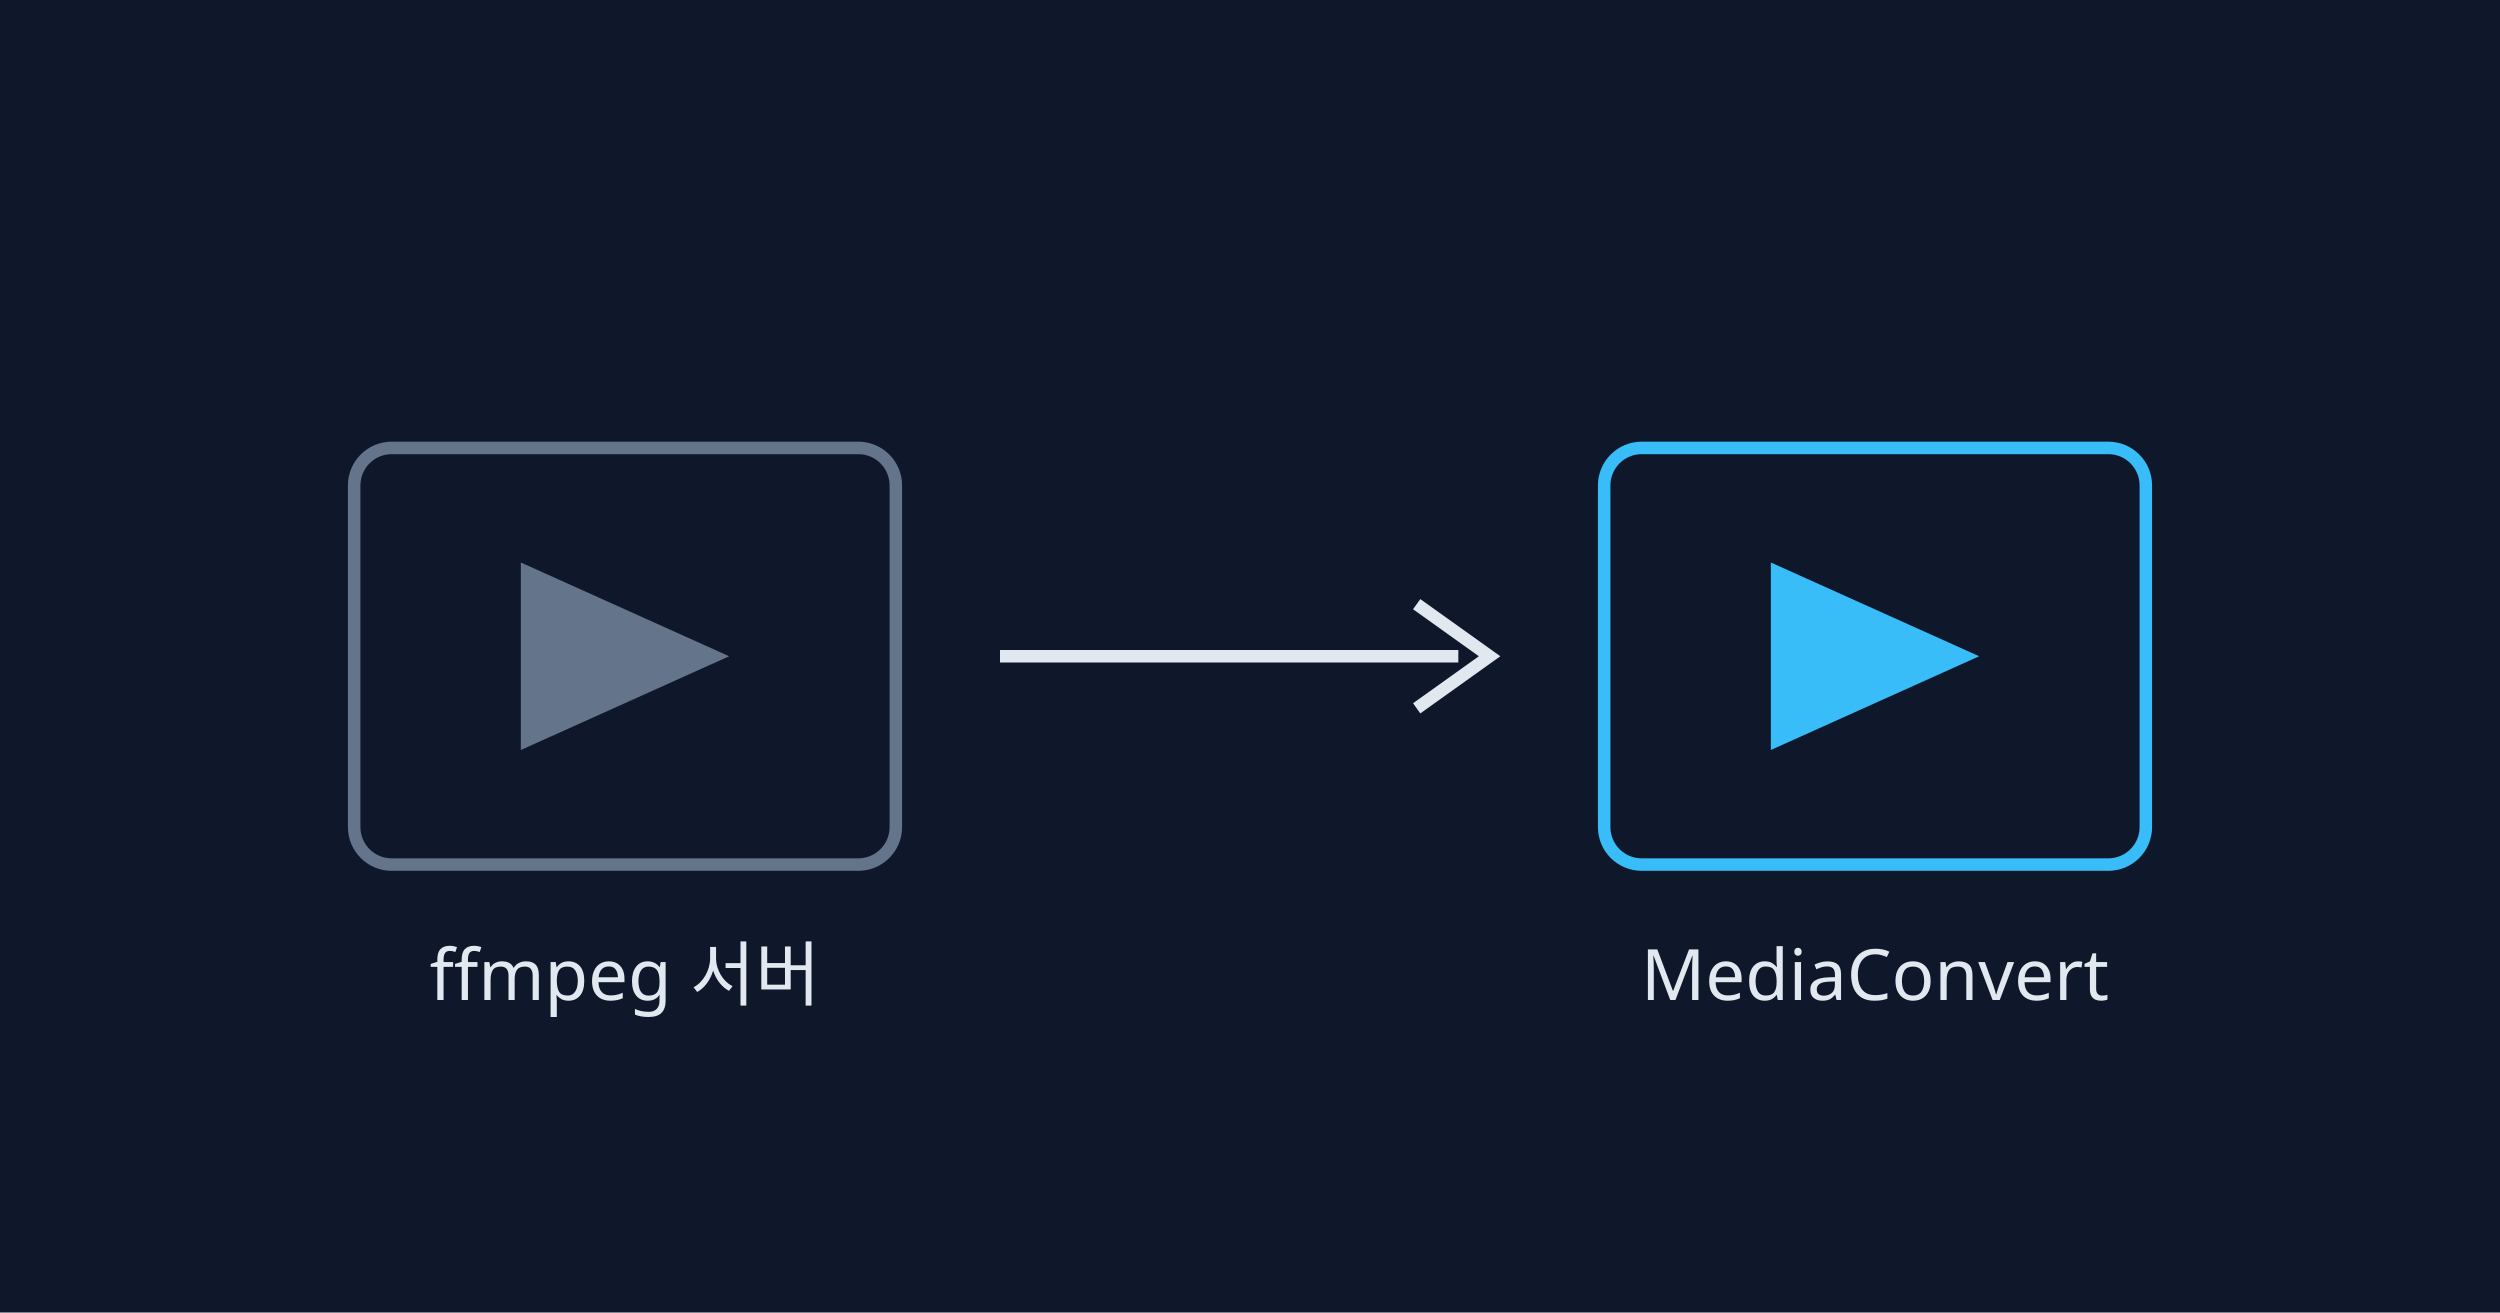
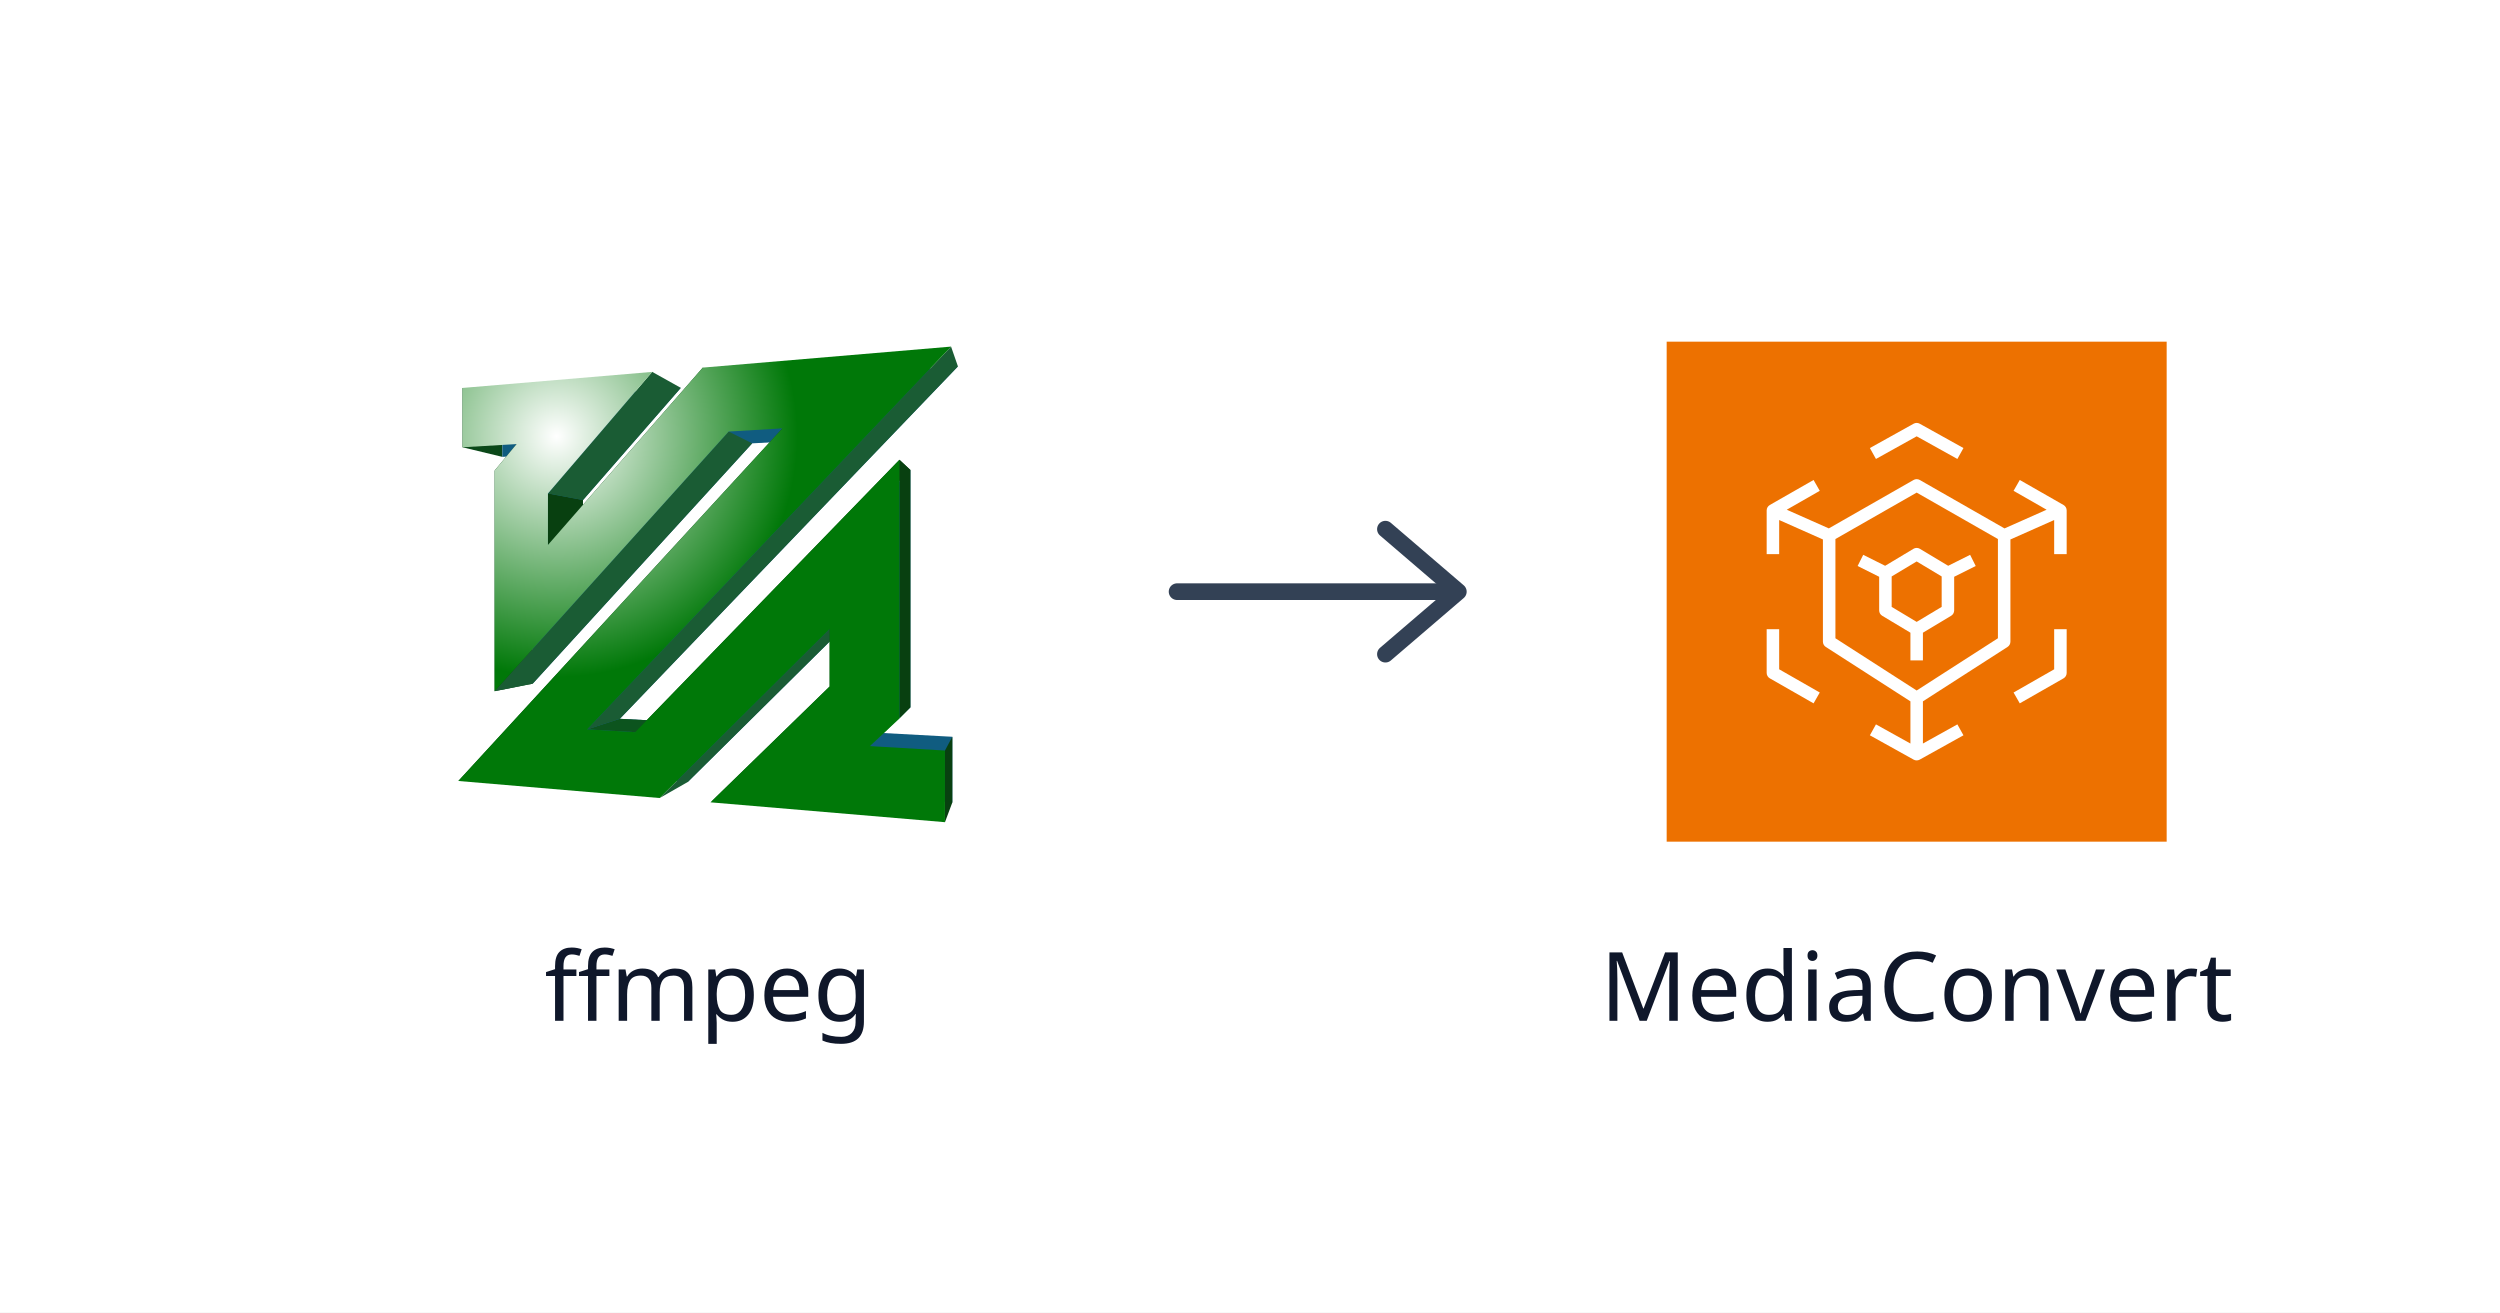
<svg xmlns="http://www.w3.org/2000/svg" width="1200" height="630" viewBox="0 0 1200 630" font-family="Pretendard, 'Noto Sans KR', sans-serif">
-   <rect width="1200" height="630" fill="#0f172a" />
-   <g fill="none" stroke-width="6">
-     <rect x="170" y="215" width="260" height="200" rx="18" stroke="#64748b" />
-     <rect x="770" y="215" width="260" height="200" rx="18" stroke="#38bdf8" />
+   <rect width="1200" height="630" fill="#ffffff" />
+   <svg x="220" y="164" width="240" height="240" viewBox="0 0 61.4 60.19">
+     <radialGradient id="a" cx="-122.39" cy="442.72" gradientTransform="matrix(1 0 0 -1 134.45 453.73)" gradientUnits="userSpaceOnUse" r="29.58">
+       <stop offset="0" stop-color="#fff" />
+       <stop offset="1" stop-color="#007808" />
+     </radialGradient>
+     <path d="m.511 12.364v-7.286l4.891 1.685v6.778z" fill="#0b4819" />
+     <path d="m4.455 42.317v-27.091l4.675.989v25.178z" fill="#0b4819" />
+     <path d="m27.321 5.066-12.015 13.78v5.864l17.82-20.093 28.225-2.185-41.517 43.274 5.527.291 30.155-30.843v29.151l-3.35 3.149 8.496.459v8.068l-26.65-2.064 13.585-13.179v-6.495l-19.422 19.222-23.256-1.798 37.303-40.117-6.139.332-26.953 29.511v-25.178l2.553-3.014-6.281.34v-6.778z" fill="#105c80" />
+     <path d="m4.455 15.226 2.704-3.255 4.524 1.23-2.553 3.014z" fill="#0b4819" />
+     <path d="m11.004 18.039 4.302.807v5.864l-4.302-.352z" fill="#084010" />
+     <path d="m15.82 47.006 4.014-1.3 5.527.291-3.647 1.349z" fill="#0c541e" />
+     <path d="m23.808 3.106 3.513 1.96-12.015 13.78-4.302-.807z" fill="#1a5c34" />
+     <path d="m11.004 24.358 19.018-21.778 3.104 2.037-17.82 20.093z" fill="#0b4819" />
+     <path d="m33.195 10.432 2.888 1.45-26.953 29.511-4.675.924z" fill="#1a5c34" />
+     <path d="m0 53.344 39.798-43.302 2.424 1.508-37.303 40.117z" fill="#0b4819" />
+     <path d="m45.597 34.677 2-.434-19.422 19.222-3.454 1.972z" fill="#1a5c34" />
+     <path d="m45.597 41.737v-7.06l2-.434v6.495z" fill="#0b4819" />
+     <path d="m30.973 55.965 14.624-14.228 2-.999-13.585 13.179z" fill="#0b4819" />
+     <path d="m54.168 45.648-3.63 3.411 1.628-1.605 3.35-3.149z" fill="#13802d" />
+     <path d="m21.714 47.346 32.454-33.446 1.348 1.254-30.155 30.843z" fill="#0b4819" />
+     <path d="m54.168 13.9 1.348 1.254v29.151l-1.348 1.343z" fill="#084010" />
+     <path d="m59.759 49.604.903-1.691v8.068l-.903 2.422z" fill="#084010" />
+     <path d="m60.507 0 .844 2.432-41.517 43.274-4.014 1.3z" fill="#1a5c34" />
+     <path d="m23.808 3.106-12.804 14.933v6.319l19.018-21.778 30.485-2.58-44.687 47.006 5.894.34 32.454-33.446v31.748l-3.63 3.411 9.221.545v8.799l-28.786-2.438 14.624-14.228v-7.06l-20.876 20.76-24.721-2.093 39.798-43.302-6.603.39-28.74 31.885v-27.091l2.704-3.255-6.648.393v-7.286z" fill="url(#a)" />
+   </svg>
+   <g stroke="#334155" stroke-width="8" fill="none" stroke-linecap="round" stroke-linejoin="round">
+     <line x1="565" y1="284" x2="695" y2="284" />
+     <path d="M665 254 L700 284 L665 314" />
  </g>
-   <path d="M250 270 L350 315 L250 360 z" fill="#64748b" />
-   <path d="M850 270 L950 315 L850 360 z" fill="#38bdf8" />
-   <g stroke="#e2e8f0" stroke-width="6" fill="none">
-     <line x1="480" y1="315" x2="700" y2="315" />
-     <path d="M680 290 L715 315 L680 340" />
-   </g>
-   <g font-size="34" text-anchor="middle" fill="#e2e8f0">
-     <text x="300" y="480">ffmpeg 서버</text>
-     <text x="900" y="480">MediaConvert</text>
+   <svg x="800" y="164" width="240" height="240" viewBox="0 0 80 80">
+     <g id="Icon-Architecture/64/Arch_AWS-Elemental-MediaConvert_64" stroke="none" stroke-width="1" fill="none" fill-rule="evenodd">
+       <g id="Icon-Architecture-BG/64/Media-Services" fill="#ED7100">
+         <rect id="Rectangle" x="0" y="0" width="80" height="80" />
+       </g>
+       <path d="M62,52.422 L55.504,56.135 L56.496,57.871 L63.496,53.871 C63.808,53.694 64,53.361 64,53.002 L64,46.001 L62,46.001 L62,52.422 Z M53,31.578 L40,24.149 L27,31.578 L27,47.455 L40,55.814 L53,47.455 L53,31.578 Z M64,27.001 L64,33.999 L62,33.999 L62,28.539 L55,31.648 L55,48.001 C55,48.342 54.827,48.659 54.541,48.843 L41,57.549 L41,64.299 L46.514,61.233 L47.486,62.981 L40.486,66.874 C40.335,66.958 40.167,67 40,67 C39.833,67 39.665,66.958 39.514,66.874 L32.514,62.981 L33.486,61.233 L39,64.299 L39,57.549 L25.459,48.843 C25.173,48.659 25,48.342 25,48.001 L25,31.648 L18,28.537 L18,33.999 L16,33.999 L16,27.001 C16,26.642 16.192,26.31 16.504,26.131 L23.504,22.129 L24.496,23.865 L19.213,26.887 L25.943,29.878 L39.504,22.129 C39.811,21.953 40.189,21.953 40.496,22.129 L54.057,29.879 L60.789,26.888 L55.504,23.865 L56.496,22.129 L63.496,26.131 C63.808,26.31 64,26.642 64,27.001 L64,27.001 Z M40,35.165 L36,37.566 L36,42.434 L40,44.835 L44,42.434 L44,37.566 L40,35.165 Z M40.515,33.142 L45.044,35.859 L48.553,34.105 L49.447,35.894 L46,37.618 L46,43.001 C46,43.352 45.815,43.678 45.515,43.858 L41,46.567 L41,51.002 L39,51.002 L39,46.567 L34.485,43.858 C34.185,43.678 34,43.352 34,43.001 L34,37.618 L30.553,35.894 L31.447,34.105 L34.956,35.859 L39.485,33.142 C39.802,32.951 40.198,32.951 40.515,33.142 L40.515,33.142 Z M40,15.144 L46.514,18.768 L47.486,17.02 L40.486,13.126 C40.184,12.958 39.816,12.958 39.514,13.126 L32.514,17.02 L33.486,18.768 L40,15.144 Z M18,52.419 L24.496,56.135 L23.504,57.871 L16.504,53.868 C16.192,53.69 16,53.358 16,52.999 L16,46.001 L18,46.001 L18,52.419 Z" id="AWS-Elemental-MediaConvert_Icon_64_Squid" fill="#FFFFFF" />
+     </g>
+   </svg>
+   <g font-size="46" text-anchor="middle" fill="#0f172a">
+     <text x="340" y="490">ffmpeg</text>
+     <text x="920" y="490">MediaConvert</text>
  </g>
</svg>
